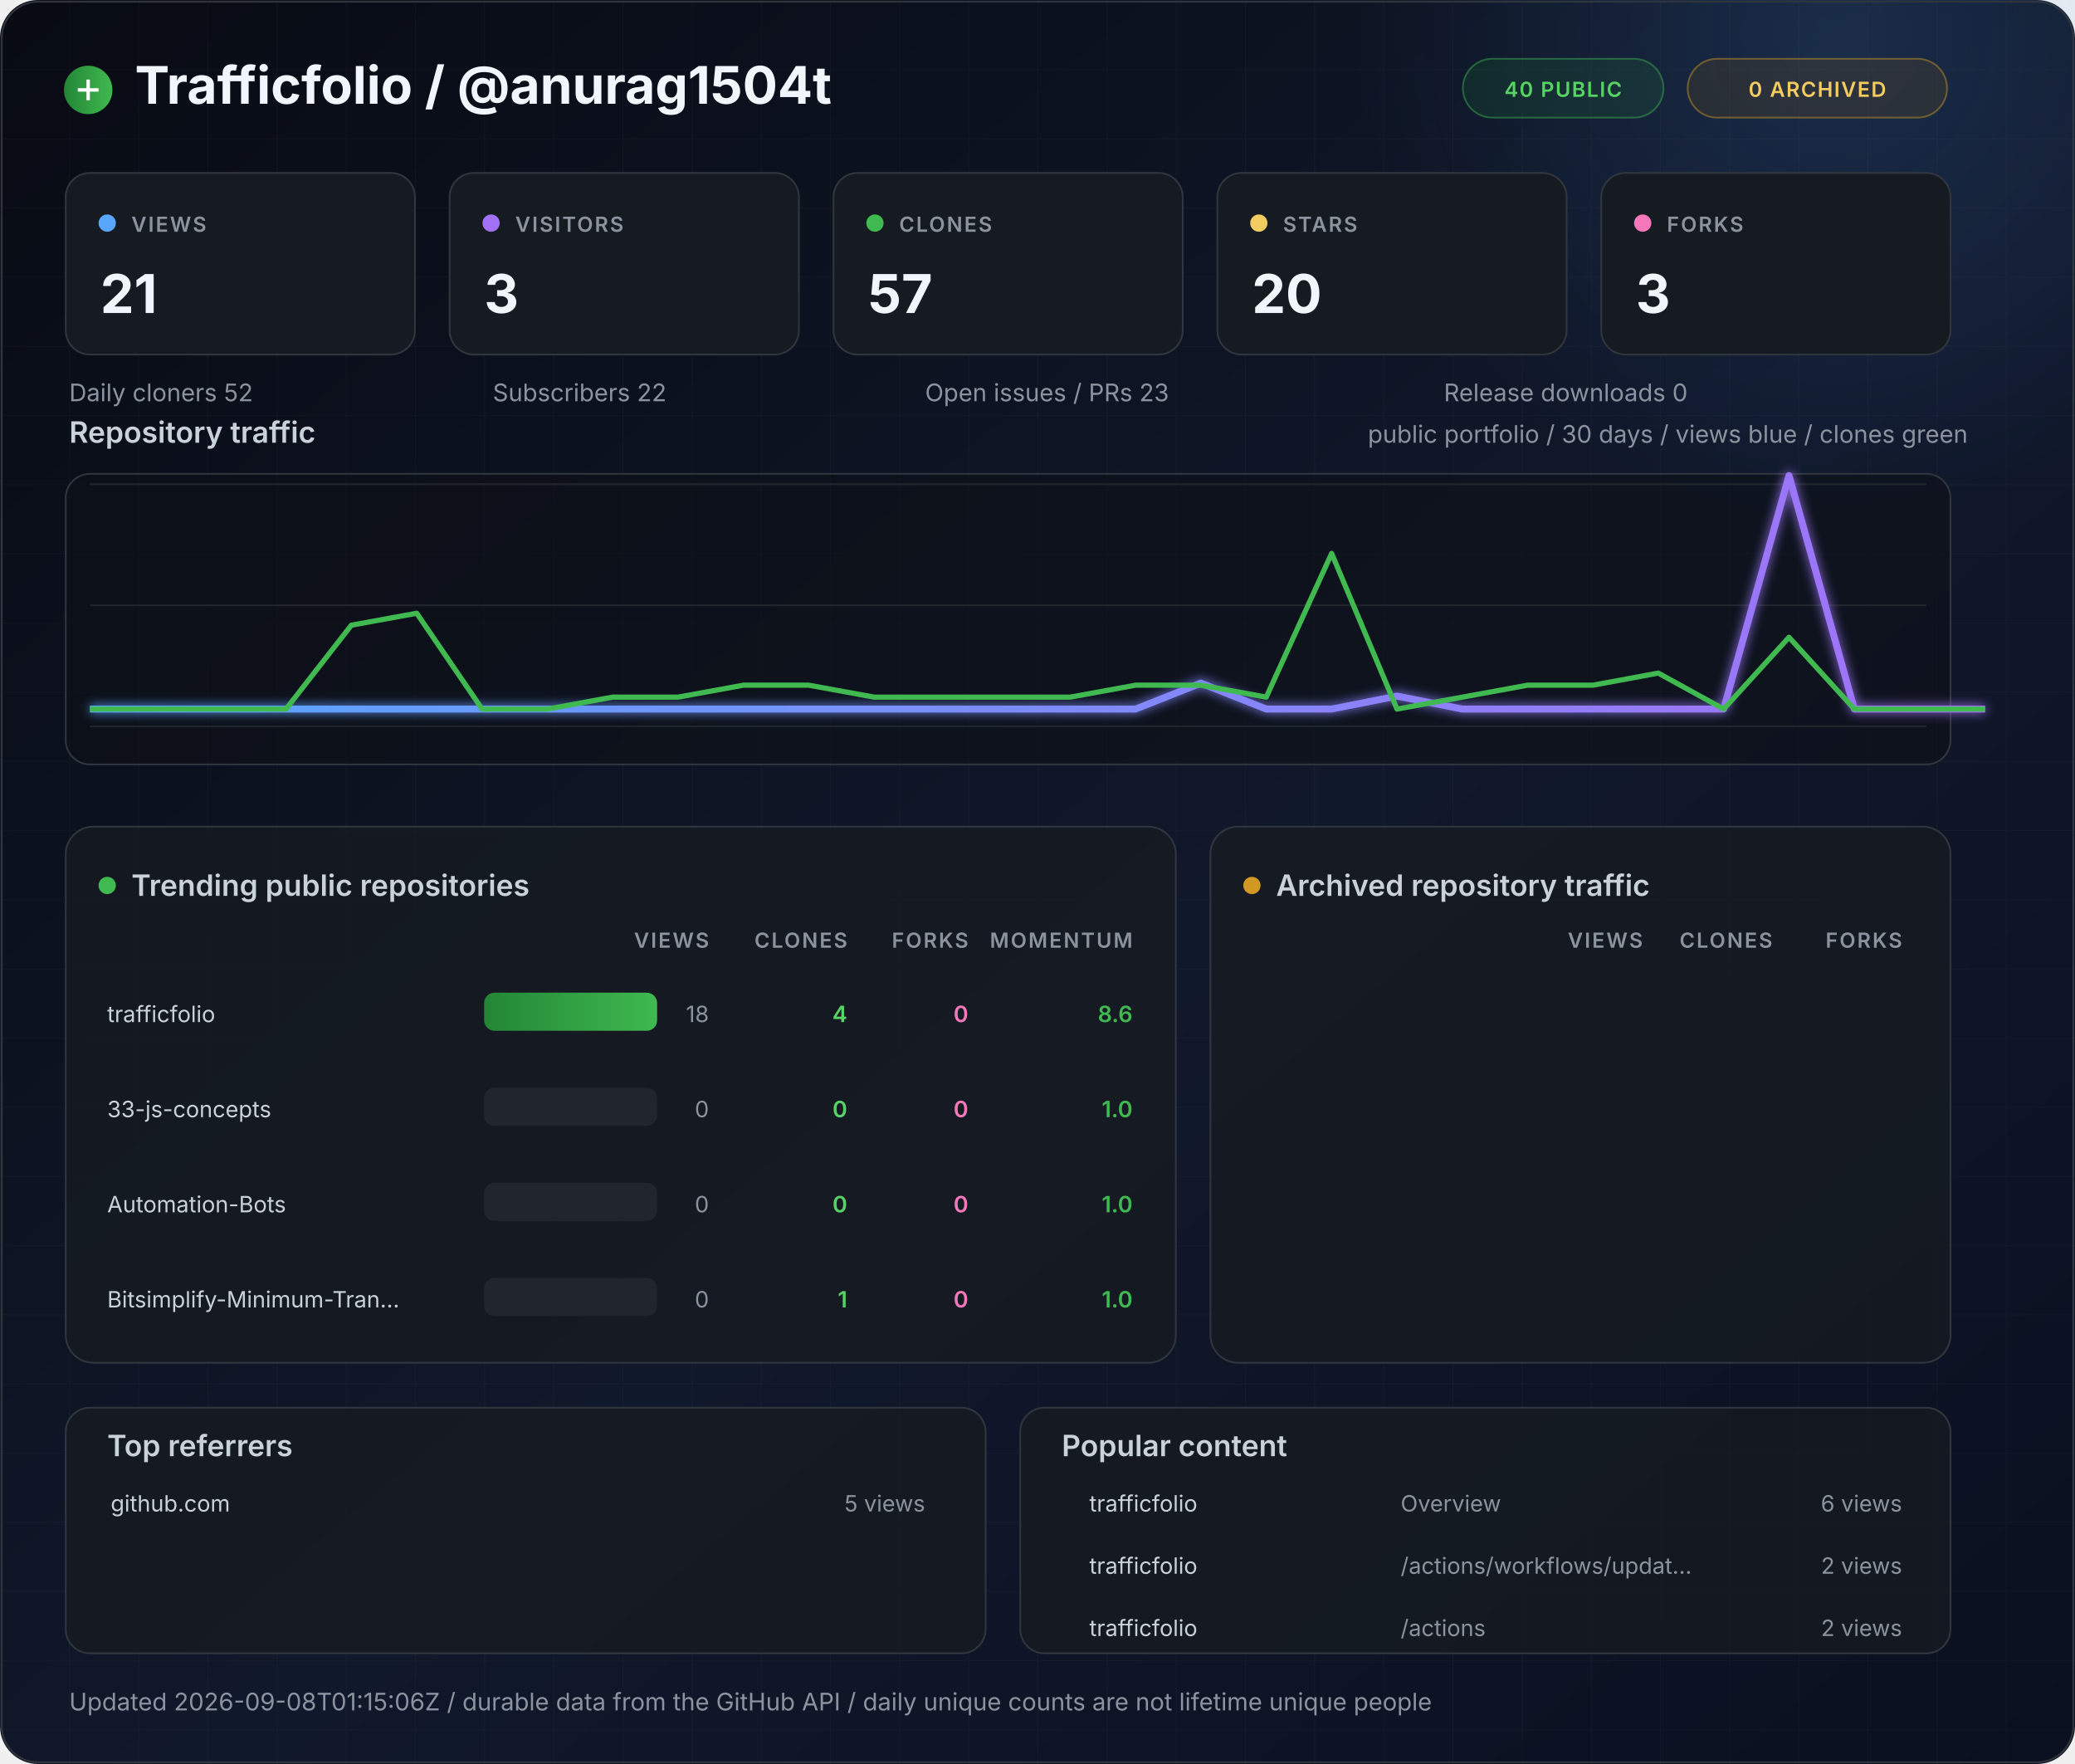
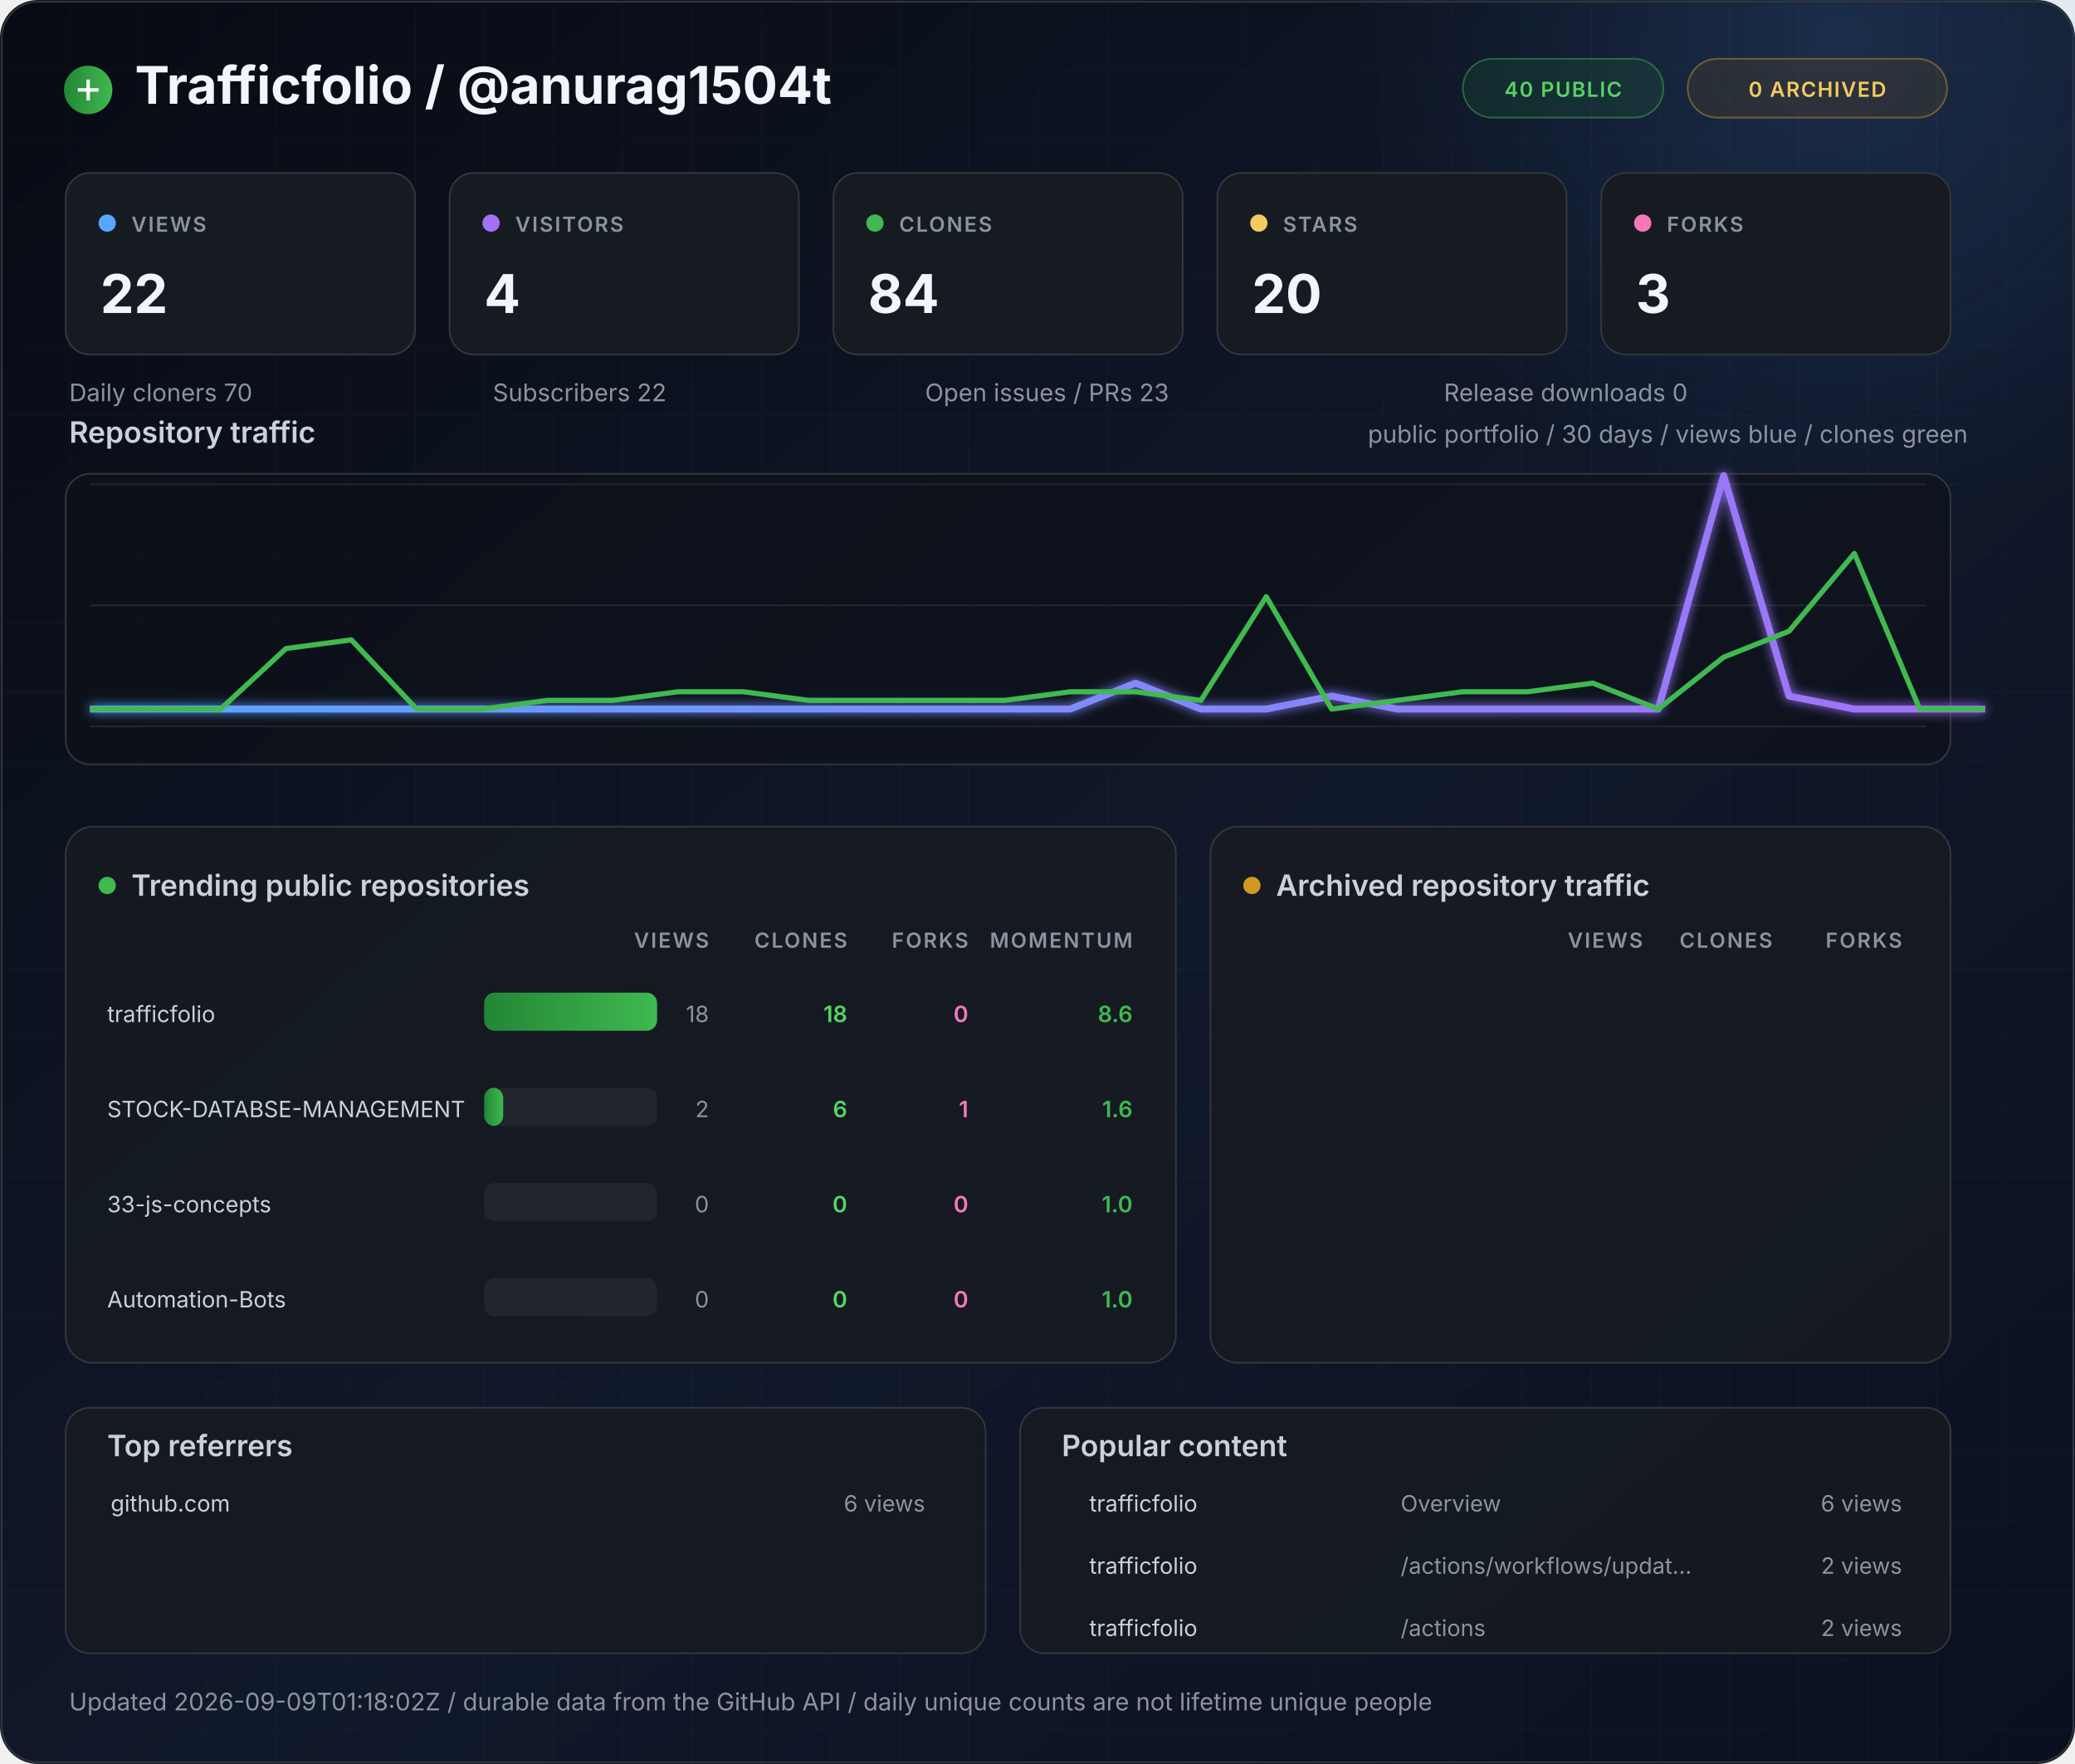
<svg xmlns="http://www.w3.org/2000/svg" width="1200" height="1020" viewBox="0 0 1200 1020" role="img" aria-label="Trafficfolio GitHub analytics dashboard for anurag1504t">
  <defs>
    <linearGradient id="bg" x1="0" y1="0" x2="1" y2="1">
      <stop stop-color="#080b13" />
      <stop offset=".55" stop-color="#10182b" />
      <stop offset="1" stop-color="#0b1020" />
    </linearGradient>
    <linearGradient id="line" x1="0" y1="0" x2="1" y2="0">
      <stop stop-color="#58a6ff" />
      <stop offset="1" stop-color="#a371f7" />
    </linearGradient>
    <linearGradient id="bar" x1="0" y1="0" x2="1" y2="0">
      <stop stop-color="#238636" />
      <stop offset="1" stop-color="#3fb950" />
    </linearGradient>
    <linearGradient id="archiveBar" x1="0" y1="0" x2="1" y2="0">
      <stop stop-color="#9e6a03" />
      <stop offset="1" stop-color="#f2cc60" />
    </linearGradient>
    <radialGradient id="ambient">
      <stop stop-color="#58a6ff" stop-opacity=".16" />
      <stop offset="1" stop-color="#58a6ff" stop-opacity="0" />
    </radialGradient>
    <pattern id="grid" width="40" height="40" patternUnits="userSpaceOnUse">
      <path d="M40 0H0V40" fill="none" stroke="#ffffff" stroke-opacity=".025" />
    </pattern>
    <filter id="glow">
      <feGaussianBlur stdDeviation="3" result="b" />
      <feMerge>
        <feMergeNode in="b" />
        <feMergeNode in="SourceGraphic" />
      </feMerge>
    </filter>
    <style>
    .title{font:750 30px -apple-system,BlinkMacSystemFont,"Segoe UI",sans-serif;fill:#f0f6fc}
    .subtitle{font:14px -apple-system,BlinkMacSystemFont,"Segoe UI",sans-serif;fill:#8b949e}
    .label{font:600 12px -apple-system,BlinkMacSystemFont,"Segoe UI",sans-serif;fill:#8b949e;letter-spacing:1px}
    .metric{font:700 31px -apple-system,BlinkMacSystemFont,"Segoe UI",sans-serif;fill:#f0f6fc}
    .section{font:600 17px -apple-system,BlinkMacSystemFont,"Segoe UI",sans-serif;fill:#c9d1d9}
    .repo,.value,.trend,.archive,.clone,.fork{font:13px -apple-system,BlinkMacSystemFont,"Segoe UI",sans-serif;fill:#c9d1d9}
    .value{fill:#8b949e} .trend{fill:#3fb950;font-weight:600} .archive{fill:#d29922}
    .clone{fill:#56d364;font-weight:600} .fork{fill:#f778ba;font-weight:600}
    .pill{font:600 12px -apple-system,BlinkMacSystemFont,"Segoe UI",sans-serif;letter-spacing:.7px}
  </style>
  </defs>
  <rect width="1200" height="1020" rx="22" fill="url(#bg)" />
  <rect width="1200" height="1020" rx="22" fill="url(#grid)" />
  <circle cx="1060" cy="20" r="280" fill="url(#ambient)" />
  <rect x="1" y="1" width="1198" height="1018" rx="21" fill="none" stroke="#30363d" />
  <circle cx="51" cy="52" r="14" fill="url(#bar)" />
  <path d="M45 52h12M51 46v12" stroke="#fff" stroke-width="2" />
  <text x="78" y="60" class="title">Trafficfolio / @anurag1504t</text>
  <rect x="846" y="34" width="116" height="34" rx="17" fill="#238636" fill-opacity=".16" stroke="#3fb950" stroke-opacity=".45" />
  <text x="904" y="56" text-anchor="middle" class="pill" fill="#56d364">40 PUBLIC</text>
  <rect x="976" y="34" width="150" height="34" rx="17" fill="#9e6a03" fill-opacity=".14" stroke="#d29922" stroke-opacity=".45" />
  <text x="1051" y="56" text-anchor="middle" class="pill" fill="#f2cc60">0 ARCHIVED</text>
  <rect x="38" y="100" width="202" height="105" rx="14" fill="#161b22" stroke="#30363d" />
  <circle cx="62" cy="129" r="5" fill="#58a6ff" />
  <text x="76" y="134" class="label">VIEWS</text>
-   <text x="58" y="181" class="metric">21</text>
+   <text x="58" y="181" class="metric">22</text>
  <rect x="260" y="100" width="202" height="105" rx="14" fill="#161b22" stroke="#30363d" />
  <circle cx="284" cy="129" r="5" fill="#a371f7" />
  <text x="298" y="134" class="label">VISITORS</text>
-   <text x="280" y="181" class="metric">3</text>
+   <text x="280" y="181" class="metric">4</text>
  <rect x="482" y="100" width="202" height="105" rx="14" fill="#161b22" stroke="#30363d" />
  <circle cx="506" cy="129" r="5" fill="#3fb950" />
  <text x="520" y="134" class="label">CLONES</text>
-   <text x="502" y="181" class="metric">57</text>
+   <text x="502" y="181" class="metric">84</text>
  <rect x="704" y="100" width="202" height="105" rx="14" fill="#161b22" stroke="#30363d" />
  <circle cx="728" cy="129" r="5" fill="#f2cc60" />
  <text x="742" y="134" class="label">STARS</text>
  <text x="724" y="181" class="metric">20</text>
  <rect x="926" y="100" width="202" height="105" rx="14" fill="#161b22" stroke="#30363d" />
  <circle cx="950" cy="129" r="5" fill="#f778ba" />
  <text x="964" y="134" class="label">FORKS</text>
  <text x="946" y="181" class="metric">3</text>
-   <text x="40" y="232" class="subtitle">Daily cloners 52</text>
+   <text x="40" y="232" class="subtitle">Daily cloners 70</text>
  <text x="285" y="232" class="subtitle">Subscribers 22</text>
  <text x="535" y="232" class="subtitle">Open issues / PRs 23</text>
  <text x="835" y="232" class="subtitle">Release downloads 0</text>
  <text x="40" y="256" class="section">Repository traffic</text>
  <text x="1138" y="256" text-anchor="end" class="subtitle">public portfolio / 30 days / views blue / clones green</text>
  <rect x="38" y="274" width="1090" height="168" rx="14" fill="#0d1117" fill-opacity=".62" stroke="#30363d" />
  <line x1="52" y1="420" x2="1114" y2="420" stroke="#21262d" />
  <line x1="52" y1="350" x2="1114" y2="350" stroke="#21262d" />
  <line x1="52" y1="280" x2="1114" y2="280" stroke="#21262d" />
-   <polyline points="52.0,410.0 89.8,410.0 127.6,410.0 165.4,410.0 203.2,410.0 241.0,410.0 278.8,410.0 316.6,410.0 354.3,410.0 392.1,410.0 429.9,410.0 467.7,410.0 505.5,410.0 543.3,410.0 581.1,410.0 618.9,410.0 656.7,410.0 694.5,395.0 732.3,410.0 770.1,410.0 807.9,402.5 845.7,410.0 883.4,410.0 921.2,410.0 959.0,410.0 996.8,410.0 1034.6,275.0 1072.4,410.0 1110.2,410.0 1148.0,410.0" fill="none" stroke="url(#line)" stroke-width="4" stroke-linejoin="round" filter="url(#glow)" />
-   <polyline points="52.0,410.0 89.8,410.0 127.6,410.0 165.4,410.0 203.2,361.5 241.0,354.6 278.8,410.0 316.6,410.0 354.3,403.1 392.1,403.1 429.9,396.2 467.7,396.2 505.5,403.1 543.3,403.1 581.1,403.1 618.9,403.1 656.7,396.2 694.5,396.2 732.3,403.1 770.1,320.0 807.9,410.0 845.7,403.1 883.4,396.2 921.2,396.2 959.0,389.2 996.8,410.0 1034.6,368.5 1072.4,410.0 1110.2,410.0 1148.0,410.0" fill="none" stroke="#3fb950" stroke-width="3" stroke-linejoin="round" />
+   <polyline points="52.0,410.0 89.8,410.0 127.6,410.0 165.4,410.0 203.2,410.0 241.0,410.0 278.8,410.0 316.6,410.0 354.3,410.0 392.1,410.0 429.9,410.0 467.7,410.0 505.5,410.0 543.3,410.0 581.1,410.0 618.9,410.0 656.7,395.0 694.5,410.0 732.3,410.0 770.1,402.5 807.9,410.0 845.7,410.0 883.4,410.0 921.2,410.0 959.0,410.0 996.8,275.0 1034.6,402.5 1072.4,410.0 1110.2,410.0 1148.0,410.0" fill="none" stroke="url(#line)" stroke-width="4" stroke-linejoin="round" filter="url(#glow)" />
+   <polyline points="52.0,410.0 89.8,410.0 127.6,410.0 165.4,375.0 203.2,370.0 241.0,410.0 278.8,410.0 316.6,405.0 354.3,405.0 392.1,400.0 429.9,400.0 467.7,405.0 505.5,405.0 543.3,405.0 581.1,405.0 618.9,400.0 656.7,400.0 694.5,405.0 732.3,345.0 770.1,410.0 807.9,405.0 845.7,400.0 883.4,400.0 921.2,395.0 959.0,410.0 996.8,380.0 1034.6,365.0 1072.4,320.0 1110.2,410.0 1148.0,410.0" fill="none" stroke="#3fb950" stroke-width="3" stroke-linejoin="round" />
  <rect x="38" y="478" width="642" height="310" rx="16" fill="#161b22" fill-opacity=".82" stroke="#30363d" />
  <circle cx="62" cy="512" r="5" fill="#3fb950" />
  <text x="76" y="518" class="section">Trending public repositories</text>
  <text x="410" y="548" text-anchor="end" class="label">VIEWS</text>
  <text x="490" y="548" text-anchor="end" class="label">CLONES</text>
  <text x="560" y="548" text-anchor="end" class="label">FORKS</text>
  <text x="655" y="548" text-anchor="end" class="label">MOMENTUM</text>
  <text x="62" y="591" class="repo">trafficfolio</text>
  <rect x="280" y="574" width="100" height="22" rx="6" fill="#21262d" />
  <rect x="280" y="574" width="100" height="22" rx="6" fill="url(#bar)" />
  <text x="410" y="591" text-anchor="end" class="value">18</text>
-   <text x="490" y="591" text-anchor="end" class="clone">4</text>
+   <text x="490" y="591" text-anchor="end" class="clone">18</text>
  <text x="560" y="591" text-anchor="end" class="fork">0</text>
  <text x="655" y="591" text-anchor="end" class="trend">8.6</text>
-   <text x="62" y="646" class="repo">33-js-concepts</text>
+   <text x="62" y="646" class="repo">STOCK-DATABSE-MANAGEMENT</text>
  <rect x="280" y="629" width="100" height="22" rx="6" fill="#21262d" />
-   <rect x="280" y="629" width="0" height="22" rx="6" fill="url(#bar)" />
-   <text x="410" y="646" text-anchor="end" class="value">0</text>
-   <text x="490" y="646" text-anchor="end" class="clone">0</text>
-   <text x="560" y="646" text-anchor="end" class="fork">0</text>
-   <text x="655" y="646" text-anchor="end" class="trend">1.0</text>
-   <text x="62" y="701" class="repo">Automation-Bots</text>
+   <rect x="280" y="629" width="11" height="22" rx="6" fill="url(#bar)" />
+   <text x="410" y="646" text-anchor="end" class="value">2</text>
+   <text x="490" y="646" text-anchor="end" class="clone">6</text>
+   <text x="560" y="646" text-anchor="end" class="fork">1</text>
+   <text x="655" y="646" text-anchor="end" class="trend">1.6</text>
+   <text x="62" y="701" class="repo">33-js-concepts</text>
  <rect x="280" y="684" width="100" height="22" rx="6" fill="#21262d" />
  <rect x="280" y="684" width="0" height="22" rx="6" fill="url(#bar)" />
  <text x="410" y="701" text-anchor="end" class="value">0</text>
  <text x="490" y="701" text-anchor="end" class="clone">0</text>
  <text x="560" y="701" text-anchor="end" class="fork">0</text>
  <text x="655" y="701" text-anchor="end" class="trend">1.0</text>
-   <text x="62" y="756" class="repo">Bitsimplify-Minimum-Tran...</text>
+   <text x="62" y="756" class="repo">Automation-Bots</text>
  <rect x="280" y="739" width="100" height="22" rx="6" fill="#21262d" />
  <rect x="280" y="739" width="0" height="22" rx="6" fill="url(#bar)" />
  <text x="410" y="756" text-anchor="end" class="value">0</text>
-   <text x="490" y="756" text-anchor="end" class="clone">1</text>
+   <text x="490" y="756" text-anchor="end" class="clone">0</text>
  <text x="560" y="756" text-anchor="end" class="fork">0</text>
  <text x="655" y="756" text-anchor="end" class="trend">1.0</text>
  <rect x="700" y="478" width="428" height="310" rx="16" fill="#161b22" fill-opacity=".82" stroke="#30363d" />
  <circle cx="724" cy="512" r="5" fill="#d29922" />
  <text x="738" y="518" class="section">Archived repository traffic</text>
  <text x="950" y="548" text-anchor="end" class="label">VIEWS</text>
  <text x="1025" y="548" text-anchor="end" class="label">CLONES</text>
  <text x="1100" y="548" text-anchor="end" class="label">FORKS</text>
  <rect x="38" y="814" width="532" height="142" rx="14" fill="#161b22" fill-opacity=".82" stroke="#30363d" />
  <text x="62" y="842" class="section">Top referrers</text>
  <text x="64" y="874" class="repo">github.com</text>
-   <text x="535" y="874" text-anchor="end" class="value">5 views</text>
+   <text x="535" y="874" text-anchor="end" class="value">6 views</text>
  <rect x="590" y="814" width="538" height="142" rx="14" fill="#161b22" fill-opacity=".82" stroke="#30363d" />
  <text x="614" y="842" class="section">Popular content</text>
  <text x="630" y="874" class="repo">trafficfolio</text>
  <text x="810" y="874" class="value">Overview</text>
  <text x="1100" y="874" text-anchor="end" class="value">6 views</text>
  <text x="630" y="910" class="repo">trafficfolio</text>
  <text x="810" y="910" class="value">/actions/workflows/updat...</text>
  <text x="1100" y="910" text-anchor="end" class="value">2 views</text>
  <text x="630" y="946" class="repo">trafficfolio</text>
  <text x="810" y="946" class="value">/actions</text>
  <text x="1100" y="946" text-anchor="end" class="value">2 views</text>
-   <text x="40" y="989" class="subtitle">Updated 2026-09-08T01:15:06Z / durable data from the GitHub API / daily unique counts are not lifetime unique people</text>
+   <text x="40" y="989" class="subtitle">Updated 2026-09-09T01:18:02Z / durable data from the GitHub API / daily unique counts are not lifetime unique people</text>
</svg>
